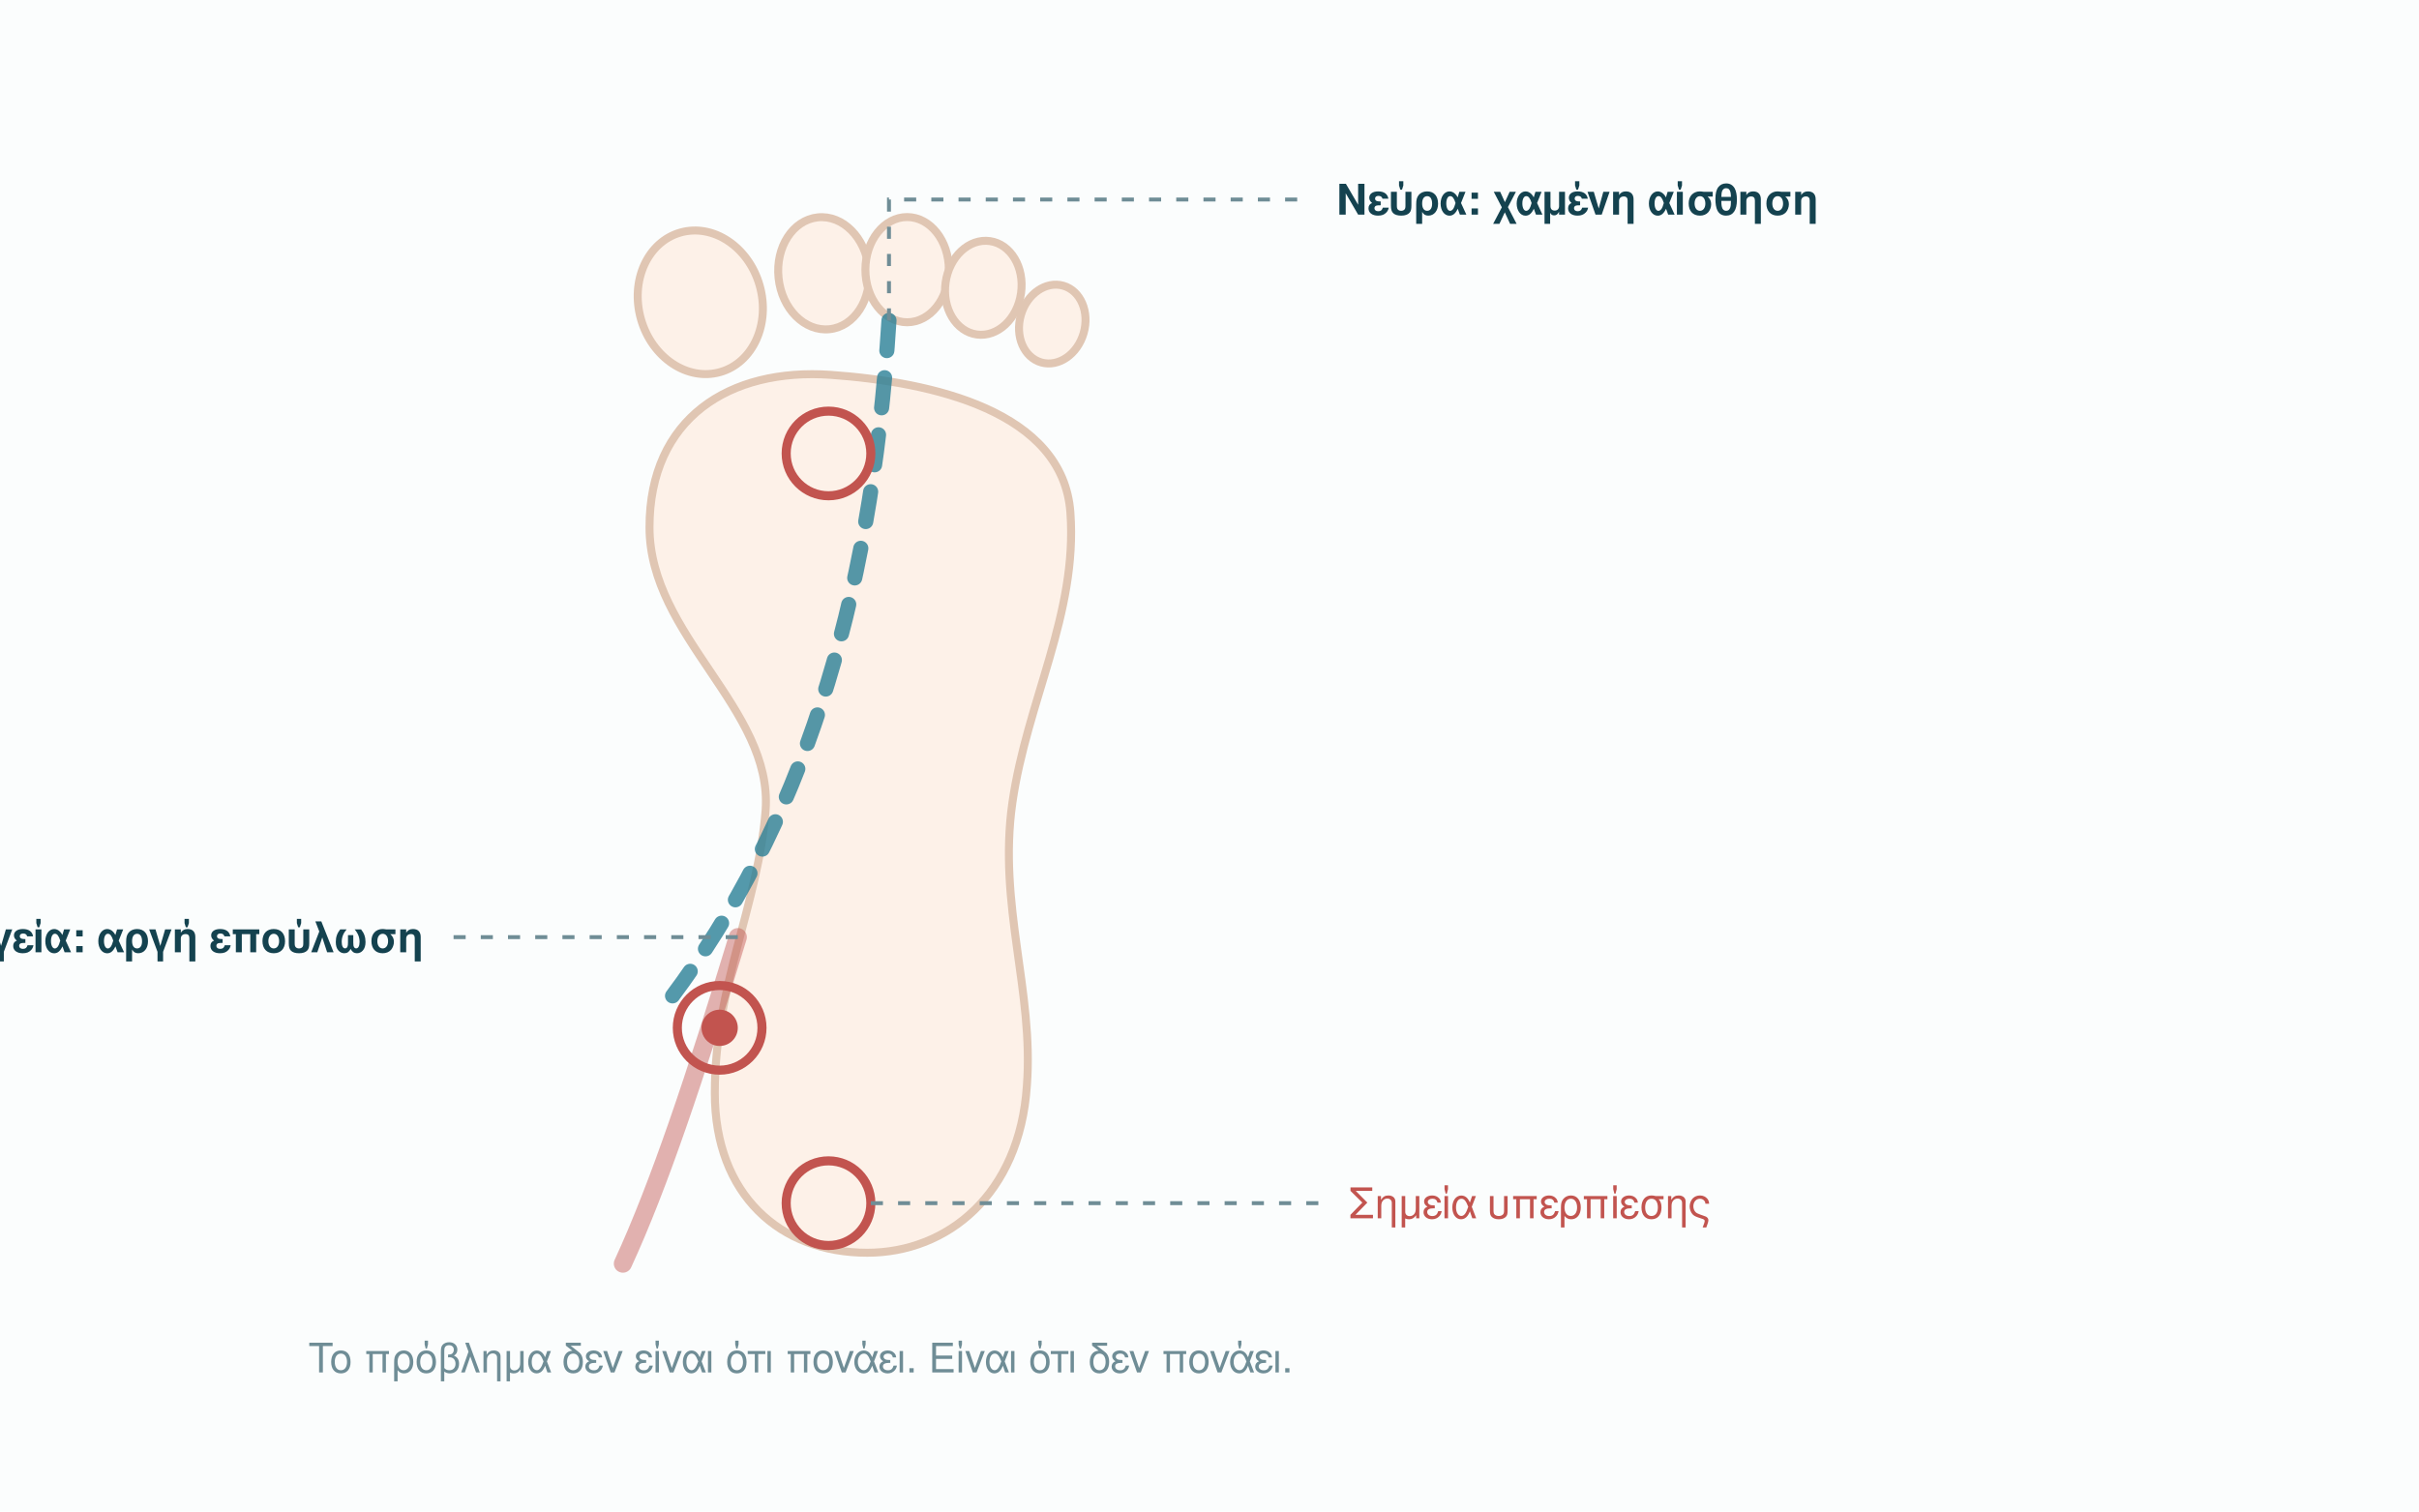
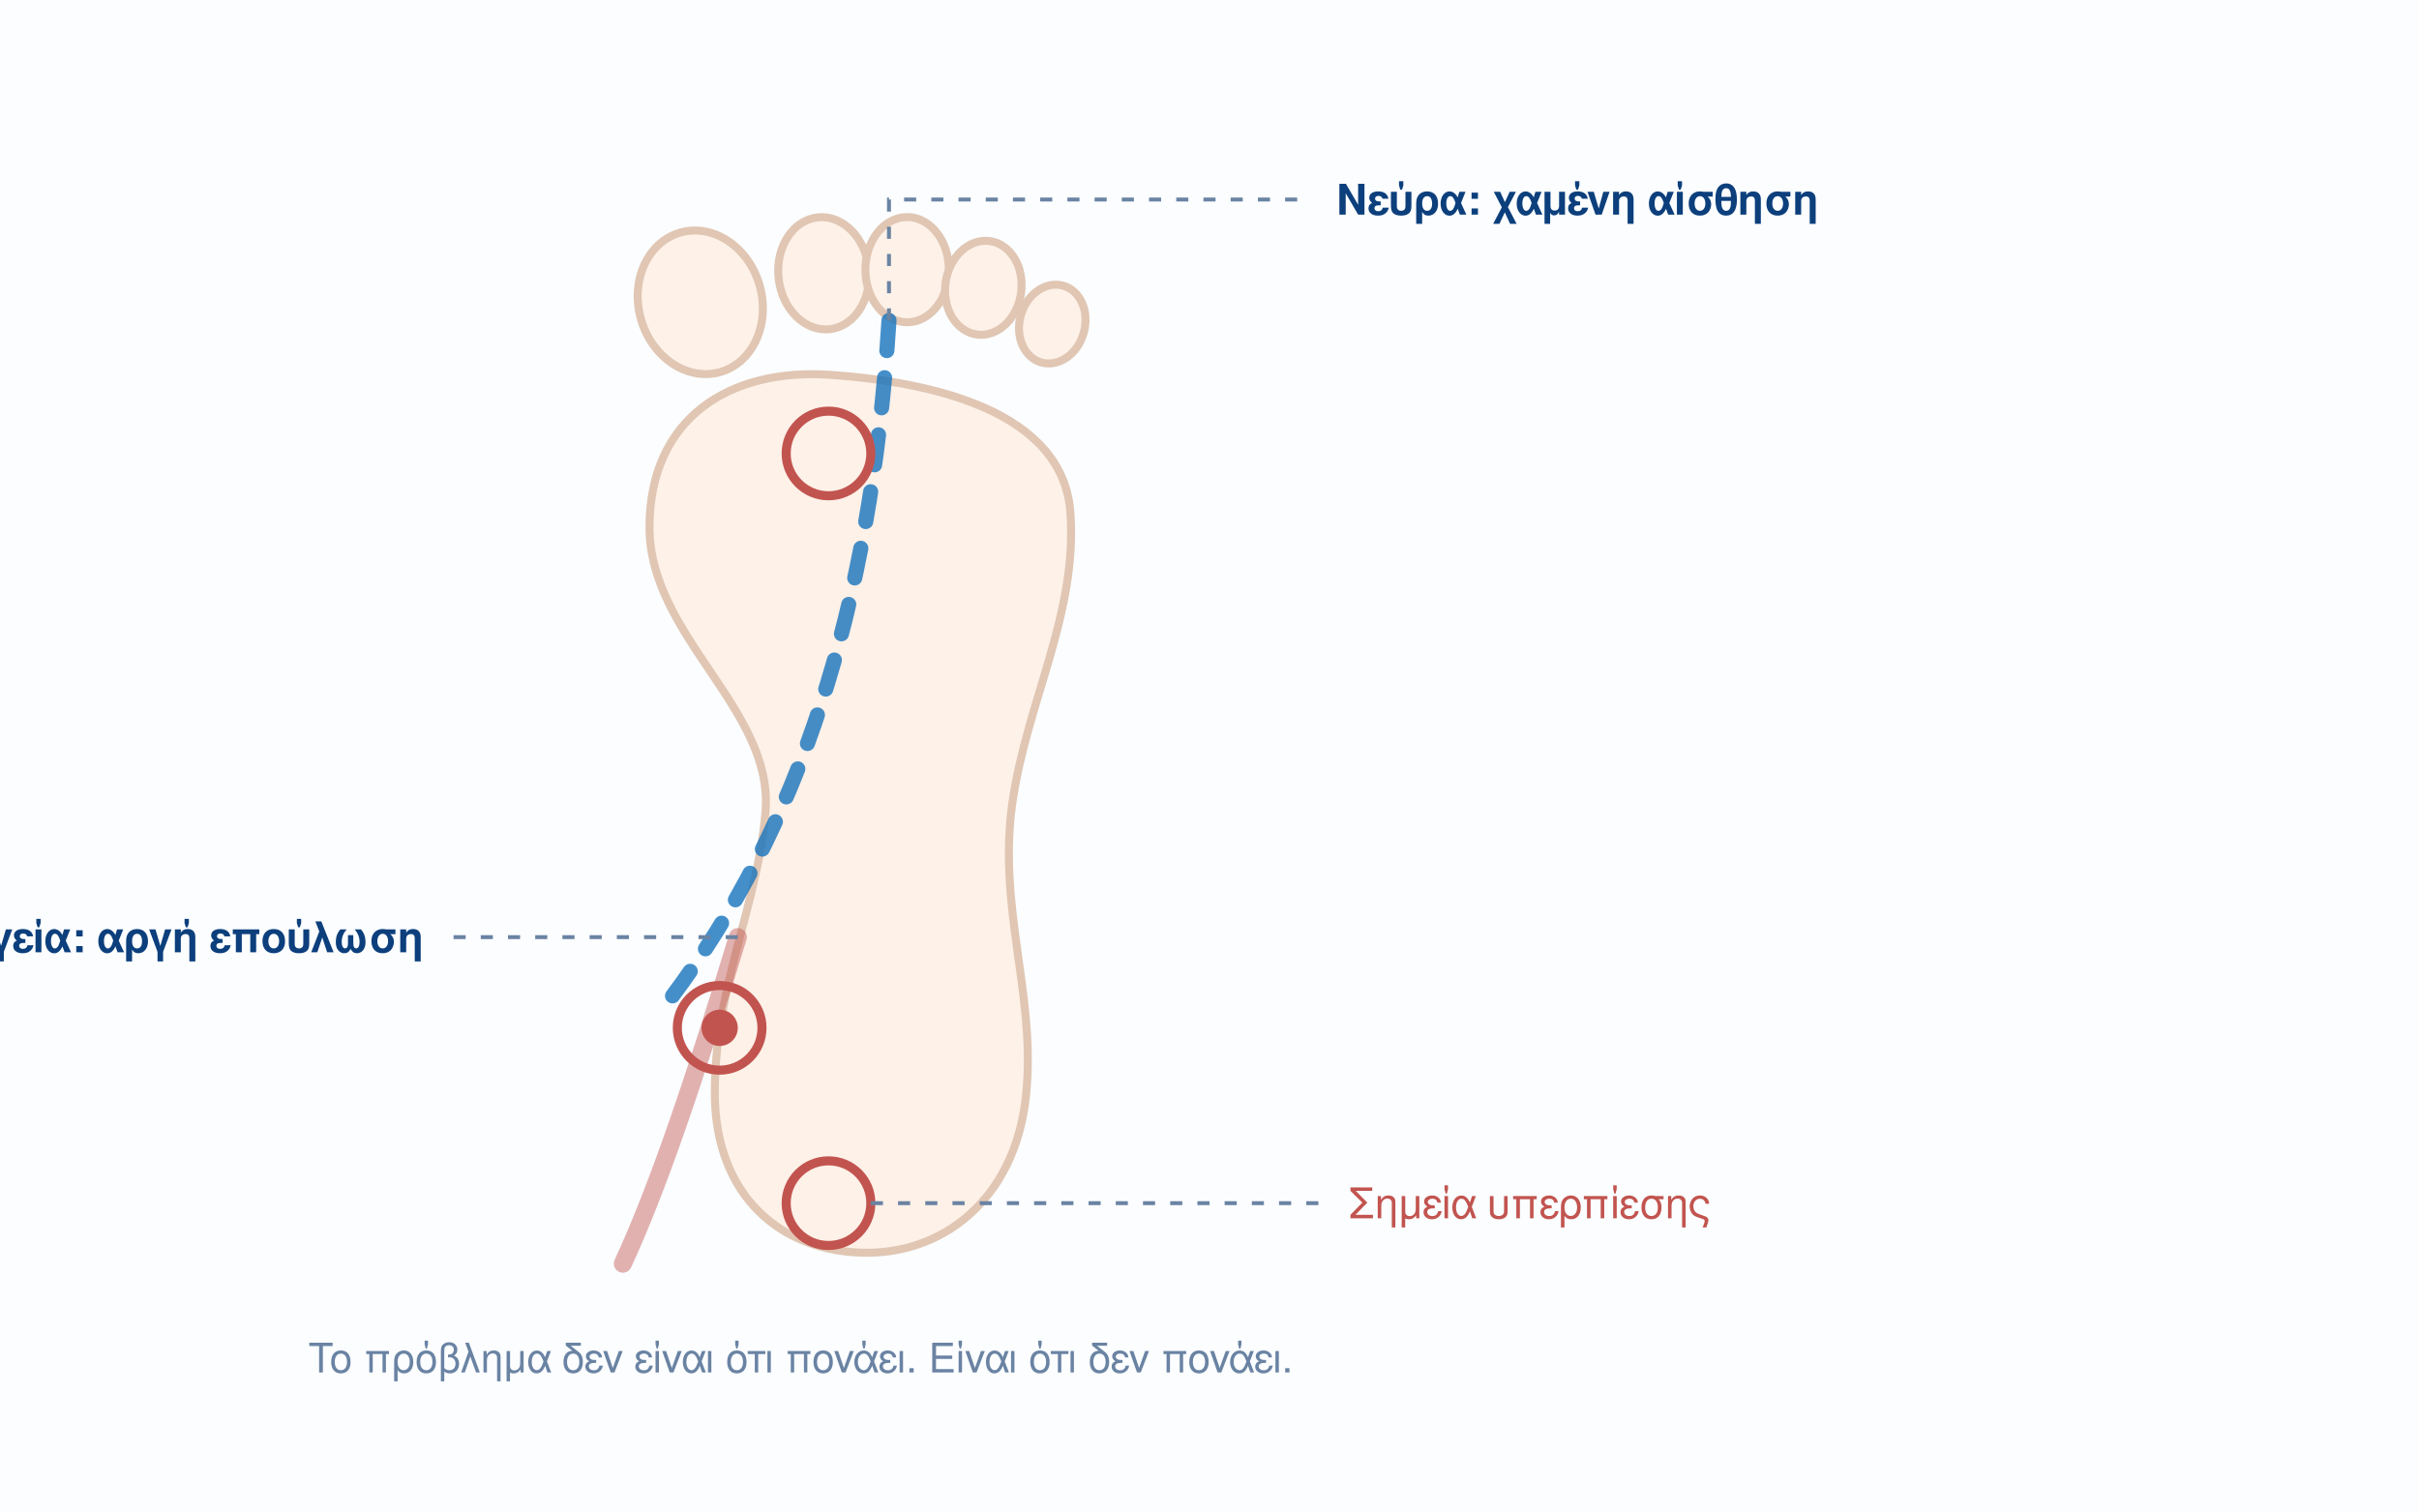
<svg xmlns="http://www.w3.org/2000/svg" viewBox="0 0 800 500" width="800" height="500" role="img" aria-label="Διαβητικό πόδι">
-   <rect width="800" height="500" fill="#fbfdfd" />
+   <rect width="800" height="500" fill="#fbfdff" />
  <g transform="translate(62,10)">
    <g transform="translate(112,54) scale(1.2)">
      <path d="M34 92C34 62 56 48 84 50C112 52 148 60 150 88C152 116 138 140 134 168C130 196 140 220 138 246C136 276 116 292 94 292C70 292 52 276 52 248C52 218 64 196 66 170C68 142 34 122 34 92Z" fill="#fdf1e8" stroke="#e0c6b3" stroke-width="2.2" />
      <ellipse cx="48" cy="30" rx="17" ry="20" transform="rotate(-16 48 30)" fill="#fdf1e8" stroke="#e0c6b3" stroke-width="2.2" />
      <ellipse cx="82" cy="22" rx="12.5" ry="15.5" transform="rotate(-6 82 22)" fill="#fdf1e8" stroke="#e0c6b3" stroke-width="2.2" />
      <ellipse cx="105" cy="21" rx="11.5" ry="14.5" transform="rotate(0 105 21)" fill="#fdf1e8" stroke="#e0c6b3" stroke-width="2.2" />
      <ellipse cx="126" cy="26" rx="10.5" ry="13" transform="rotate(8 126 26)" fill="#fdf1e8" stroke="#e0c6b3" stroke-width="2.2" />
      <ellipse cx="145" cy="36" rx="9" ry="11" transform="rotate(16 145 36)" fill="#fdf1e8" stroke="#e0c6b3" stroke-width="2.2" />
    </g>
-     <path d="M232 96c-6 96-30 168-72 224" fill="none" stroke="#2b7f96" stroke-width="5" stroke-linecap="round" stroke-dasharray="10 9" opacity=".8" />
+     <path d="M232 96c-6 96-30 168-72 224" fill="none" stroke="#1673bd" stroke-width="5" stroke-linecap="round" stroke-dasharray="10 9" opacity=".8" />
    <path d="M182 300c-14 46-26 82-38 108" fill="none" stroke="#c2544f" stroke-width="6" stroke-linecap="round" opacity=".45" />
    <g fill="none" stroke="#c2544f" stroke-width="3">
      <circle cx="212" cy="140" r="14" />
      <circle cx="176" cy="330" r="14" />
      <circle cx="212" cy="388" r="14" />
    </g>
    <circle cx="176" cy="330" r="6" fill="#c2544f" />
-     <path d="M232 96V56h140" fill="none" stroke="#6f8d96" stroke-width="1.3" stroke-dasharray="4 5" />
-     <text x="380" y="61" font-family="Commissioner,-apple-system,BlinkMacSystemFont,'Segoe UI',Helvetica,Arial,sans-serif" font-size="14" font-weight="560" fill="#14424f" text-anchor="start">Νεύρα: χαμένη αίσθηση</text>
-     <path d="M182 300h-96" fill="none" stroke="#6f8d96" stroke-width="1.3" stroke-dasharray="4 5" />
-     <text x="78" y="305" font-family="Commissioner,-apple-system,BlinkMacSystemFont,'Segoe UI',Helvetica,Arial,sans-serif" font-size="14" font-weight="560" fill="#14424f" text-anchor="end">Αγγεία: αργή επούλωση</text>
-     <path d="M226 388h150" fill="none" stroke="#6f8d96" stroke-width="1.3" stroke-dasharray="4 5" />
-     <text x="384" y="393" font-family="Commissioner,-apple-system,BlinkMacSystemFont,'Segoe UI',Helvetica,Arial,sans-serif" font-size="14" font-weight="520" fill="#c2544f" text-anchor="start">Σημεία υπερπίεσης</text>
-     <text x="40" y="444" font-family="Commissioner,-apple-system,BlinkMacSystemFont,'Segoe UI',Helvetica,Arial,sans-serif" font-size="13.5" font-weight="420" fill="#6f8d96" text-anchor="start">Το πρόβλημα δεν είναι ότι πονάει. Είναι ότι δεν πονάει.</text>
+     <path d="M232 96V56h140" fill="none" stroke="#6a83a3" stroke-width="1.3" stroke-dasharray="4 5" />
+     <text x="380" y="61" font-family="Manrope,-apple-system,BlinkMacSystemFont,'Segoe UI',Helvetica,Arial,sans-serif" font-size="14" font-weight="560" fill="#0c3f7c" text-anchor="start">Νεύρα: χαμένη αίσθηση</text>
+     <path d="M182 300h-96" fill="none" stroke="#6a83a3" stroke-width="1.3" stroke-dasharray="4 5" />
+     <text x="78" y="305" font-family="Manrope,-apple-system,BlinkMacSystemFont,'Segoe UI',Helvetica,Arial,sans-serif" font-size="14" font-weight="560" fill="#0c3f7c" text-anchor="end">Αγγεία: αργή επούλωση</text>
+     <path d="M226 388h150" fill="none" stroke="#6a83a3" stroke-width="1.3" stroke-dasharray="4 5" />
+     <text x="384" y="393" font-family="Manrope,-apple-system,BlinkMacSystemFont,'Segoe UI',Helvetica,Arial,sans-serif" font-size="14" font-weight="520" fill="#c2544f" text-anchor="start">Σημεία υπερπίεσης</text>
+     <text x="40" y="444" font-family="Manrope,-apple-system,BlinkMacSystemFont,'Segoe UI',Helvetica,Arial,sans-serif" font-size="13.5" font-weight="420" fill="#6a83a3" text-anchor="start">Το πρόβλημα δεν είναι ότι πονάει. Είναι ότι δεν πονάει.</text>
  </g>
</svg>
